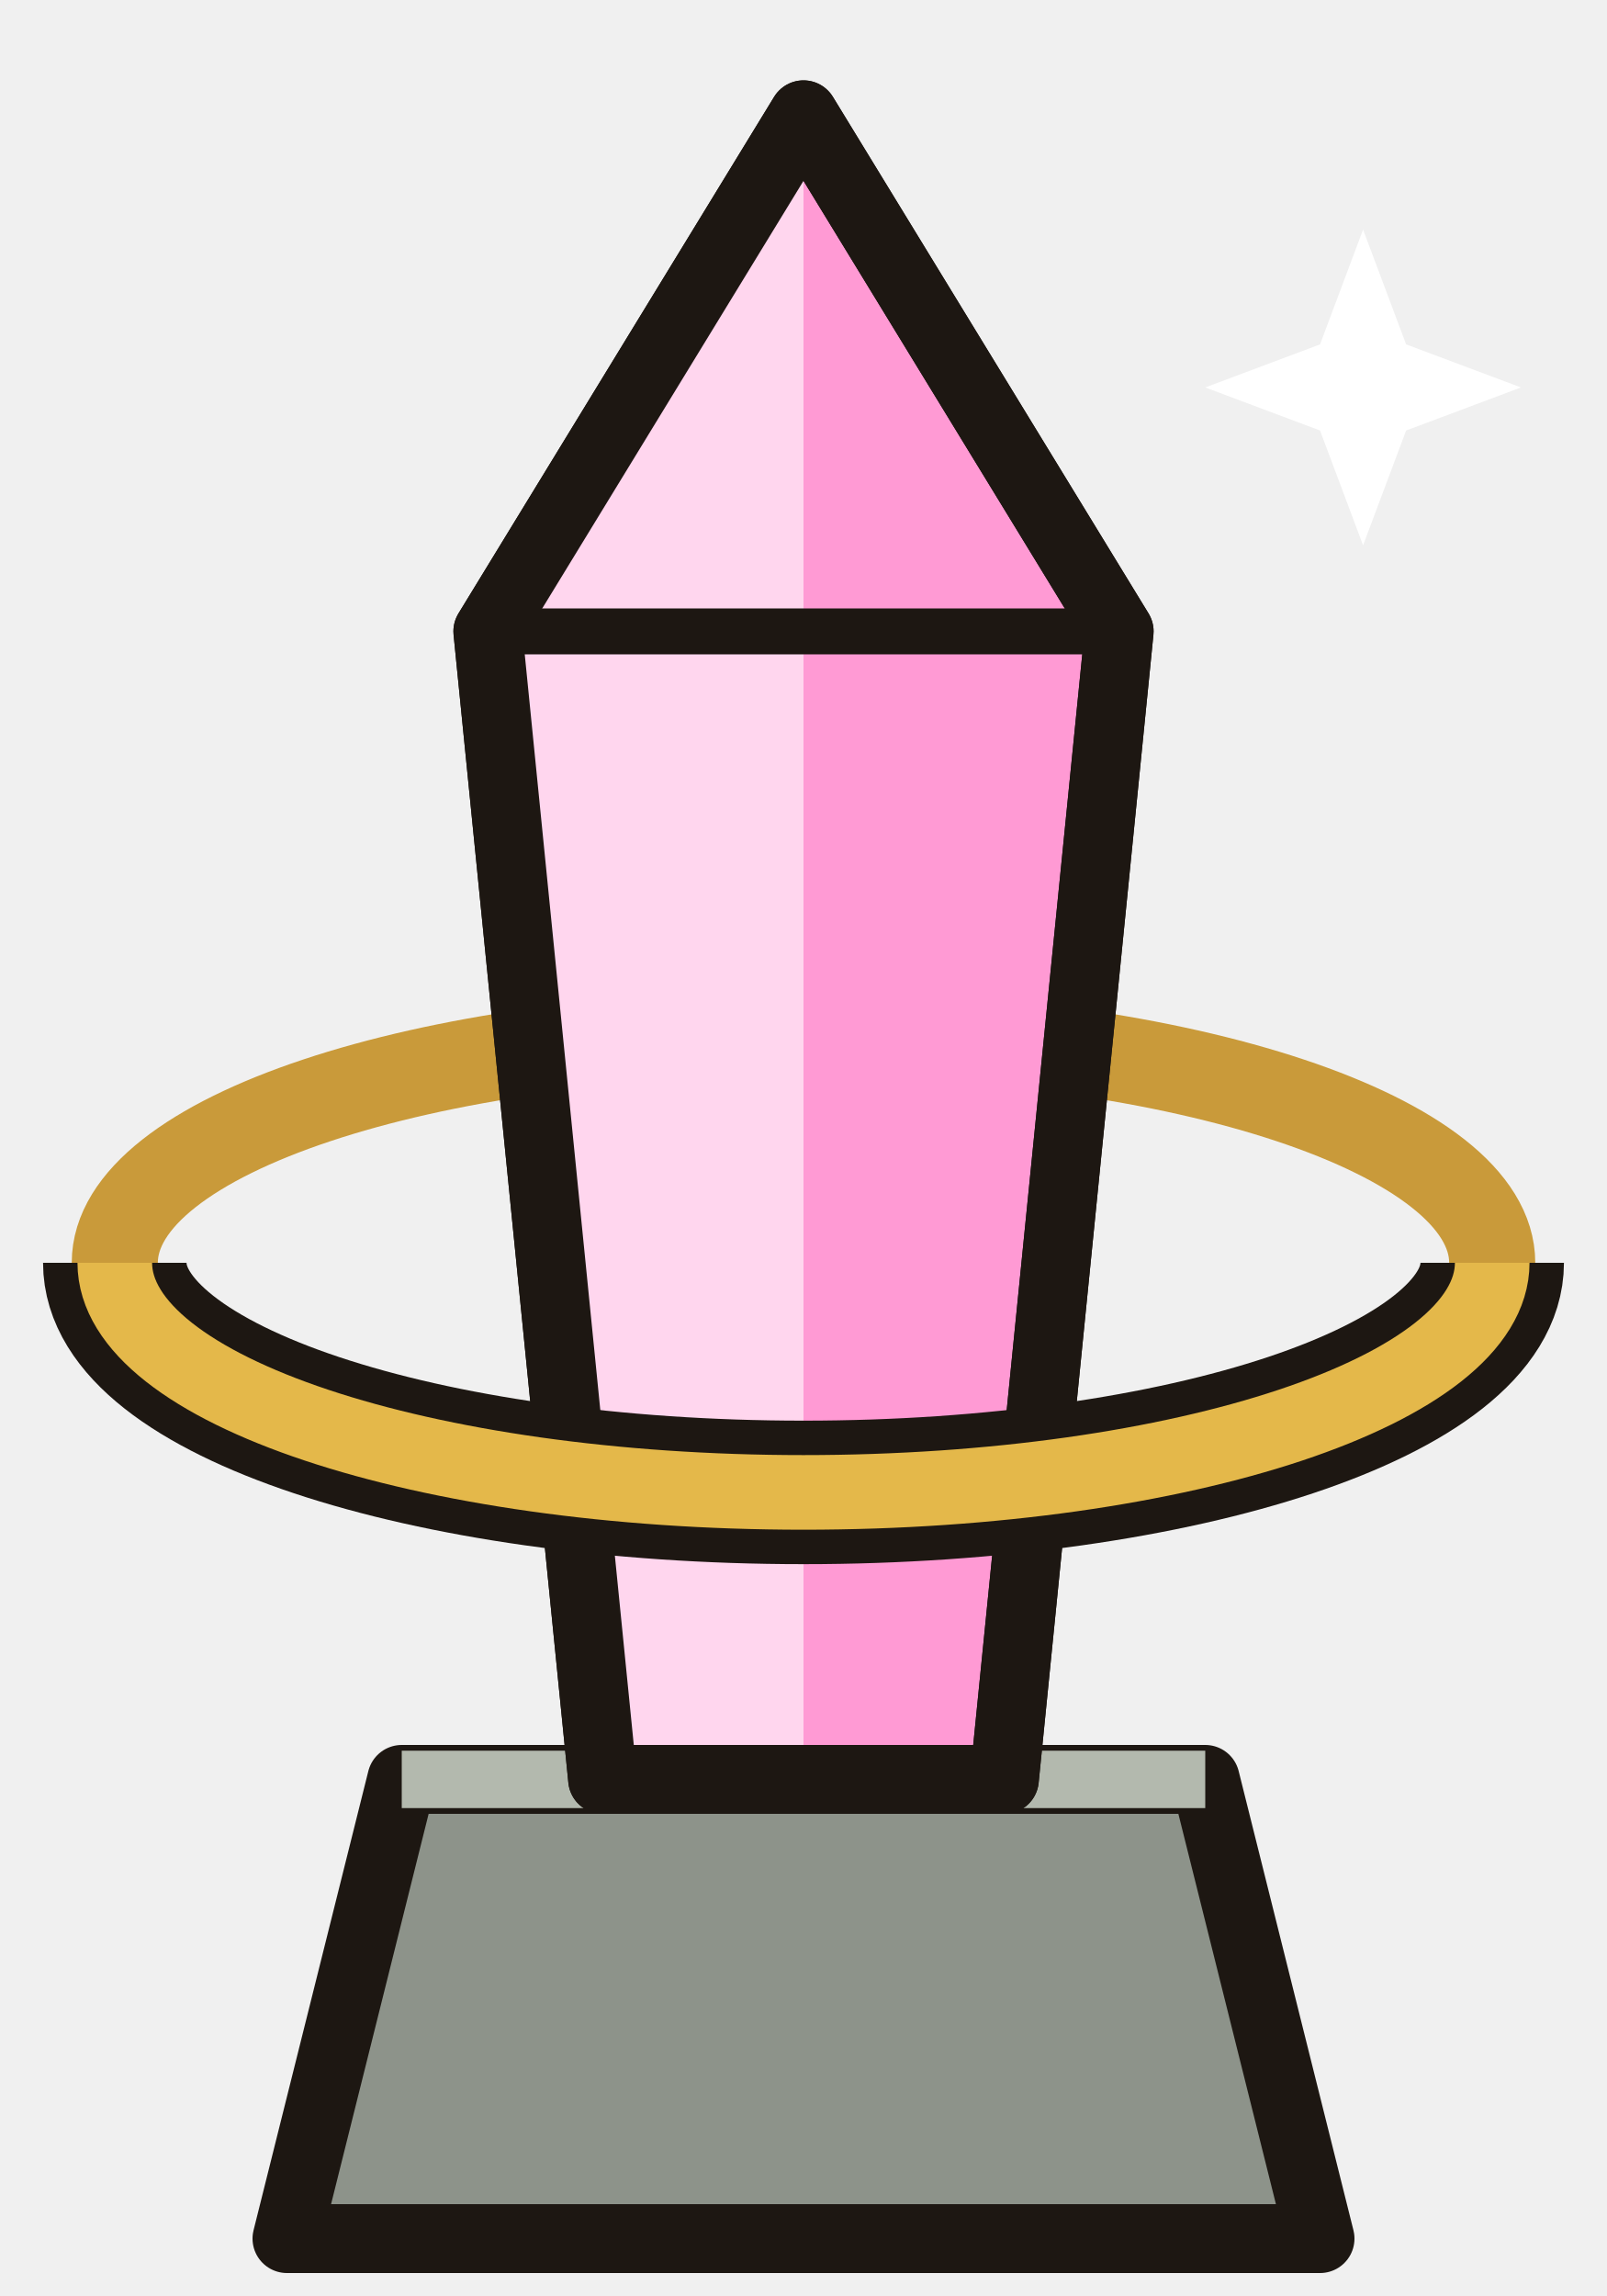
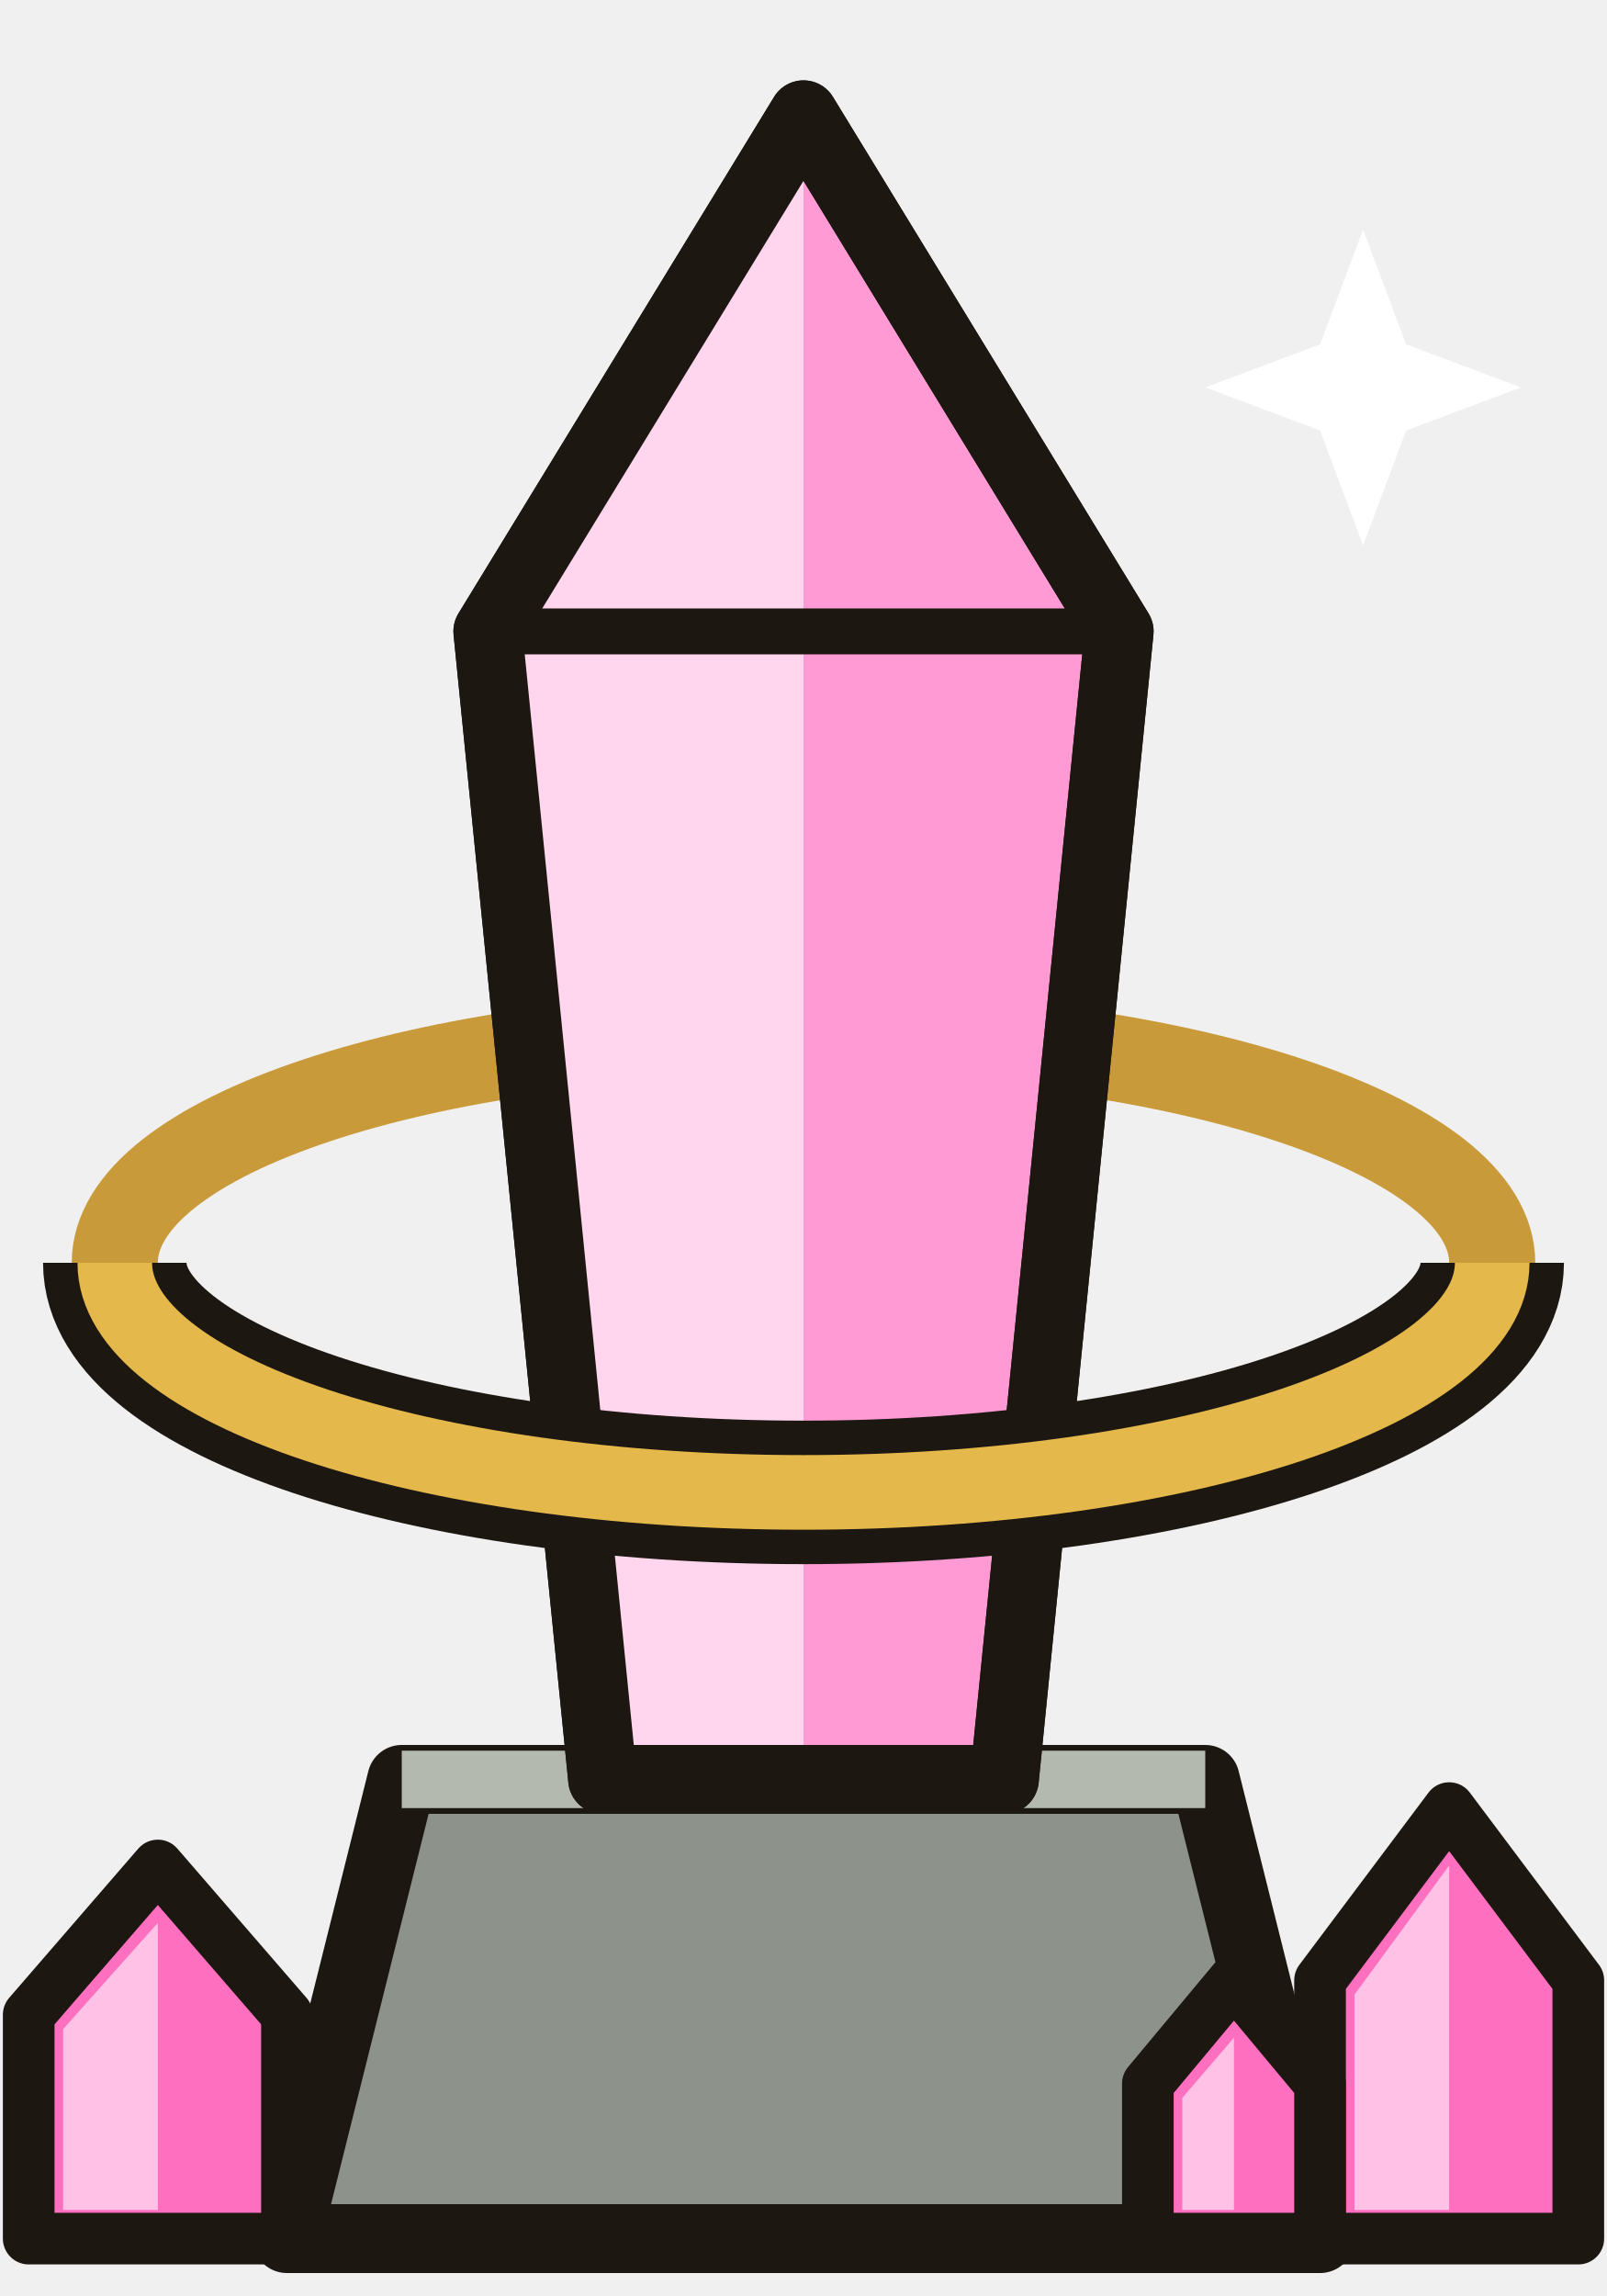
<svg xmlns="http://www.w3.org/2000/svg" width="56" height="80" viewBox="0 0 56 80">
  <path d="M10 78l4-16h28l4 16z" fill="#8d938a" stroke="#1d1712" stroke-width="2.4" stroke-linejoin="round" stroke-linecap="round" />
  <path d="M14 62h28" stroke="#b3b9ae" stroke-width="2" />
  <ellipse cx="28" cy="44" rx="24" ry="8" fill="none" stroke="#c99a3a" stroke-width="3" />
  <path d="M28 4l11 18-4 40H21l-4-40z" fill="#ff9ad4" stroke="#1d1712" stroke-width="2.4" stroke-linejoin="round" stroke-linecap="round" />
  <path d="M28 4l-11 18 4 40h7z" fill="#ffd6ee" />
  <path d="M28 4l11 18-4 40H21l-4-40z" fill="none" stroke="#1d1712" stroke-width="2.4" stroke-linejoin="round" stroke-linecap="round" />
  <path d="M17 22h22" stroke="#1d1712" stroke-width="1.6" />
  <path d="M4 44a24 8 0 0 0 48 0" fill="none" stroke="#1d1712" stroke-width="5" />
  <path d="M4 44a24 8 0 0 0 48 0" fill="none" stroke="#e4b84a" stroke-width="2.6" />
  <g fill="#ffffff">
    <path d="M46 12l1.5-4 1.5 4 4 1.5-4 1.5-1.5 4-1.5-4-4-1.5z" />
  </g>
+   <path d="M46 78V69L50.5 63L55 69V78z" fill="#ff6fbf" stroke="#1d1712" stroke-width="1.8" stroke-linejoin="round" stroke-linecap="round" />
+   <path d="M47.2 77V69.5L50.5 65V77z" fill="#ffc2e6" />
+   <path d="M1 78V70.2L5.5 65L10 70.2V78z" fill="#ff6fbf" stroke="#1d1712" stroke-width="1.8" stroke-linejoin="round" stroke-linecap="round" />
+   <path d="M2.2 77V70.7L5.5 67V77z" fill="#ffc2e6" />
+   <path d="M40 78V72.6L43 69L46 72.6V78z" fill="#ff6fbf" stroke="#1d1712" stroke-width="1.8" stroke-linejoin="round" stroke-linecap="round" />
+   <path d="M41.2 77V73.1L43 71V77z" fill="#ffc2e6" />
</svg>
